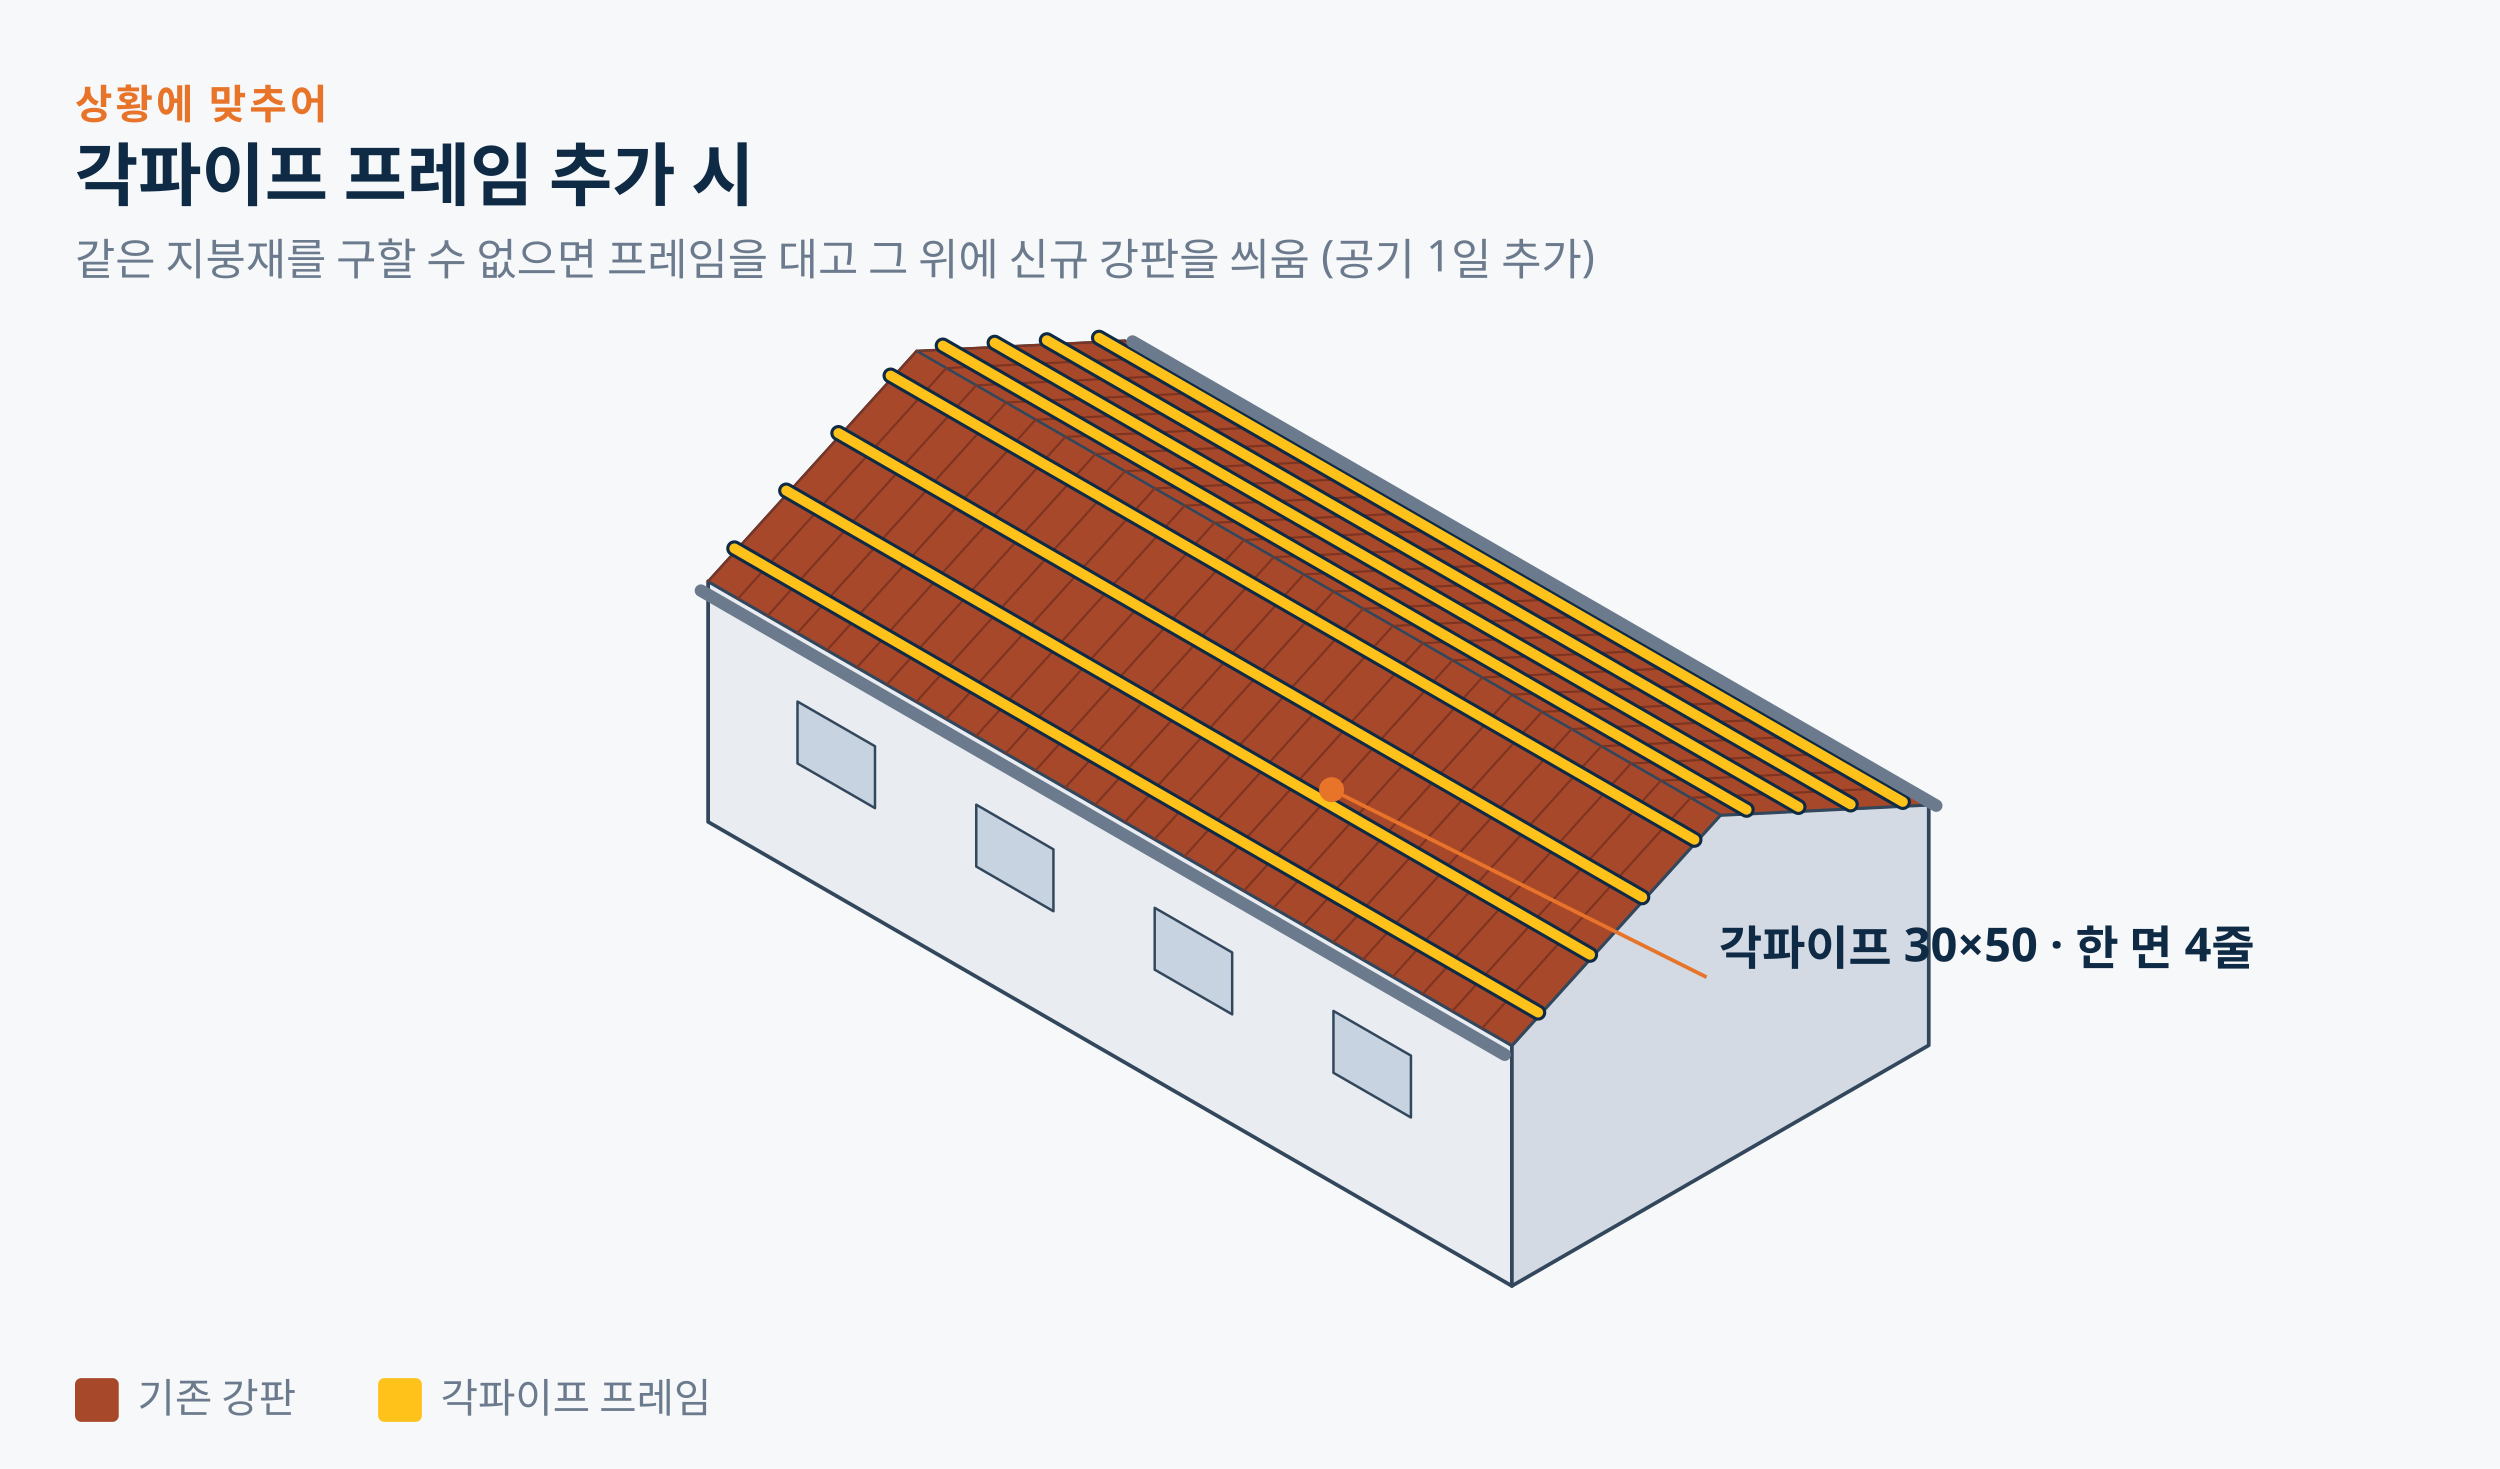
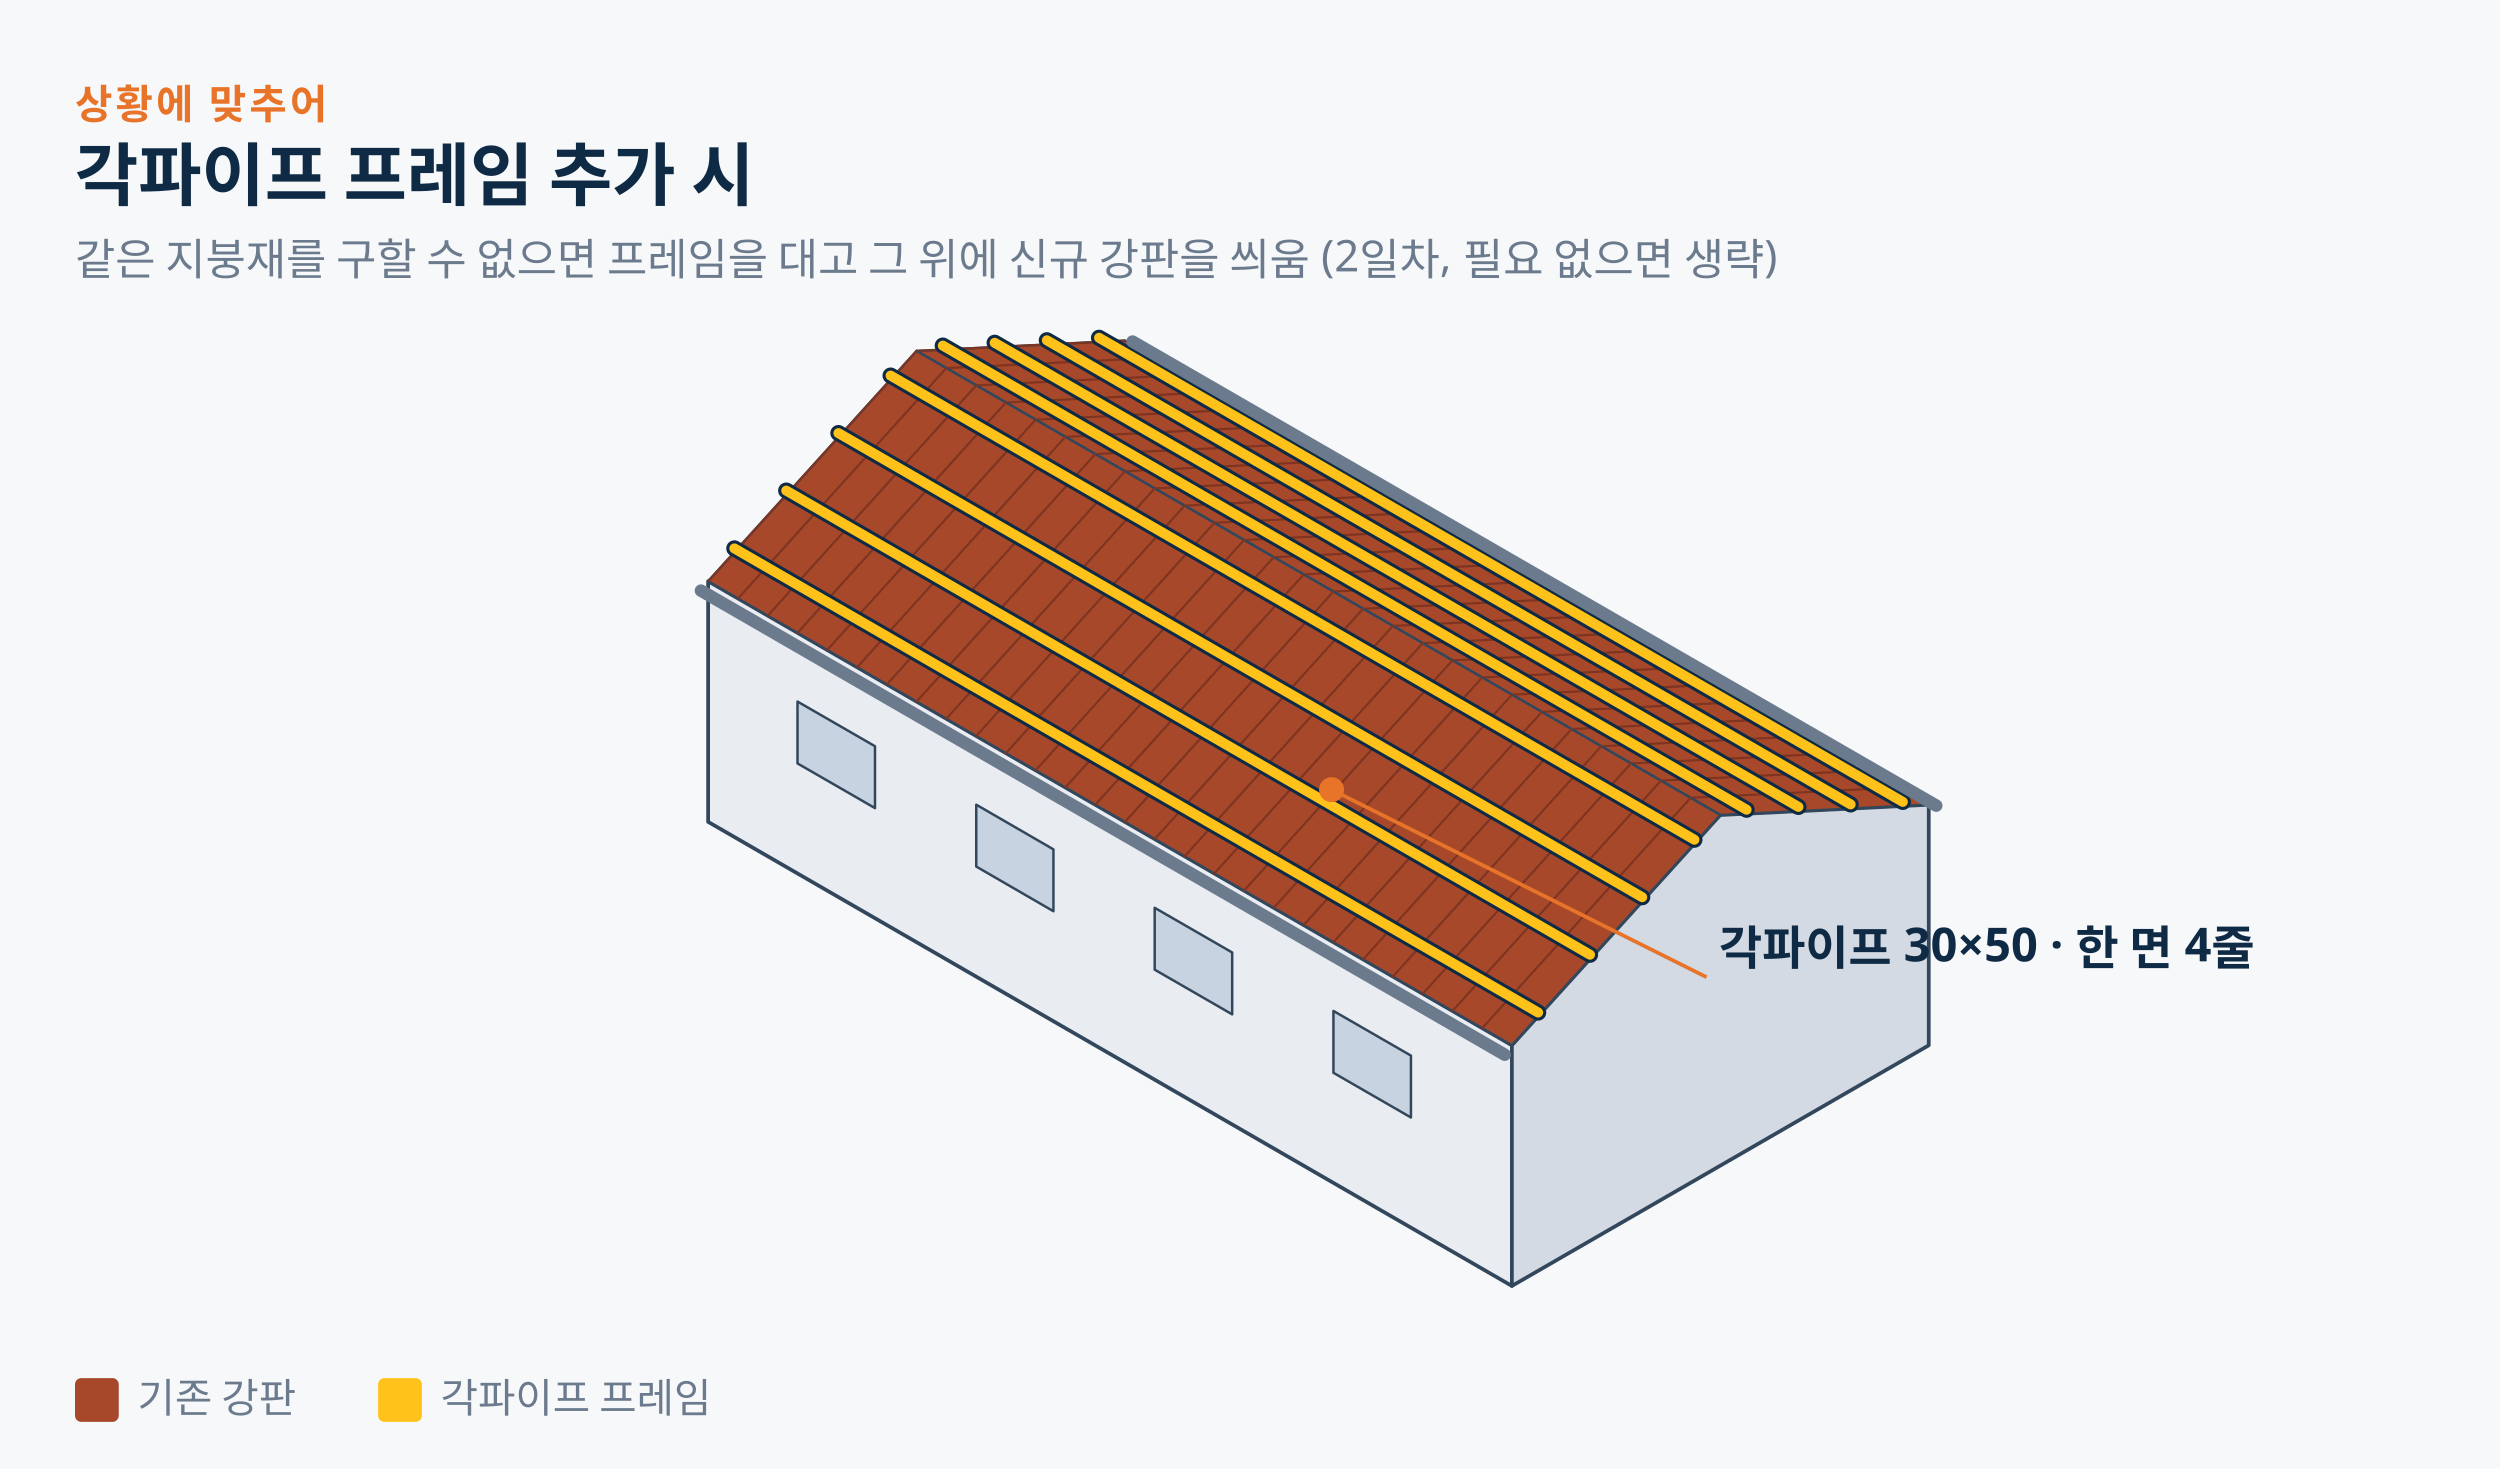
<svg xmlns="http://www.w3.org/2000/svg" viewBox="0 0 800 470" font-family="Pretendard, 'Noto Sans KR', sans-serif">
  <rect width="800" height="470" fill="#F6F8FA" />
  <text x="24" y="38" font-size="13" font-weight="700" fill="#E8742A" letter-spacing="1">상황에 맞추어</text>
  <text x="24" y="64" font-size="22" font-weight="800" fill="#0F2A44">각파이프 프레임 추가 시</text>
-   <text x="24" y="88" font-size="14" fill="#6B7A8C">같은 지붕재를 구할 수 없으면 프레임을 대고 그 위에 신규 강판을 씌움 (공기 1일 추가)</text>
+   <text x="24" y="88" font-size="14" fill="#6B7A8C">같은 지붕재를 구할 수 없으면 프레임을 대고 그 위에 신규 강판을 씌움 (2일차, 필요 없으면 생략)</text>
  <polygon points="226.6,263.0 483.8,411.5 483.8,334.5 226.6,186.0" fill="#E9EDF2" stroke="#33475C" stroke-width="1.2" stroke-linejoin="round" />
  <polygon points="617.2,334.5 483.8,411.5 483.8,334.5 550.5,260.8 617.2,257.5" fill="#D3DAE3" stroke="#33475C" stroke-width="1.2" stroke-linejoin="round" />
  <polygon points="255.2,244.3 280.0,258.6 280.0,238.8 255.2,224.5" fill="#C7D3E0" stroke="#33475C" stroke-width="0.8" stroke-linejoin="round" />
  <polygon points="312.4,277.3 337.1,291.6 337.1,271.8 312.4,257.5" fill="#C7D3E0" stroke="#33475C" stroke-width="0.8" stroke-linejoin="round" />
  <polygon points="369.5,310.3 394.3,324.6 394.3,304.8 369.5,290.5" fill="#C7D3E0" stroke="#33475C" stroke-width="0.8" stroke-linejoin="round" />
  <polygon points="426.7,343.3 451.5,357.6 451.5,337.8 426.7,323.5" fill="#C7D3E0" stroke="#33475C" stroke-width="0.8" stroke-linejoin="round" />
  <polygon points="360.0,109.0 617.2,257.5 550.5,260.8 293.3,112.3" fill="#A8482A" stroke="#33475C" stroke-width="0.8" stroke-linejoin="round" />
  <line x1="360.0" y1="109.0" x2="293.3" y2="112.3" stroke="#7E3420" stroke-width="0.7" stroke-linecap="round" />
  <line x1="369.5" y1="114.5" x2="302.8" y2="117.8" stroke="#7E3420" stroke-width="0.7" stroke-linecap="round" />
  <line x1="379.1" y1="120.0" x2="312.4" y2="123.3" stroke="#7E3420" stroke-width="0.7" stroke-linecap="round" />
  <line x1="388.6" y1="125.5" x2="321.9" y2="128.8" stroke="#7E3420" stroke-width="0.7" stroke-linecap="round" />
  <line x1="398.1" y1="131.0" x2="331.4" y2="134.3" stroke="#7E3420" stroke-width="0.7" stroke-linecap="round" />
  <line x1="407.6" y1="136.5" x2="340.9" y2="139.8" stroke="#7E3420" stroke-width="0.7" stroke-linecap="round" />
  <line x1="417.2" y1="142.0" x2="350.5" y2="145.3" stroke="#7E3420" stroke-width="0.7" stroke-linecap="round" />
  <line x1="426.7" y1="147.5" x2="360.0" y2="150.8" stroke="#7E3420" stroke-width="0.7" stroke-linecap="round" />
  <line x1="436.2" y1="153.0" x2="369.5" y2="156.3" stroke="#7E3420" stroke-width="0.7" stroke-linecap="round" />
  <line x1="445.7" y1="158.5" x2="379.1" y2="161.8" stroke="#7E3420" stroke-width="0.7" stroke-linecap="round" />
  <line x1="455.3" y1="164.0" x2="388.6" y2="167.3" stroke="#7E3420" stroke-width="0.7" stroke-linecap="round" />
  <line x1="464.8" y1="169.5" x2="398.1" y2="172.8" stroke="#7E3420" stroke-width="0.7" stroke-linecap="round" />
  <line x1="474.3" y1="175.0" x2="407.6" y2="178.3" stroke="#7E3420" stroke-width="0.7" stroke-linecap="round" />
  <line x1="483.8" y1="180.5" x2="417.2" y2="183.8" stroke="#7E3420" stroke-width="0.7" stroke-linecap="round" />
  <line x1="493.4" y1="186.0" x2="426.7" y2="189.3" stroke="#7E3420" stroke-width="0.7" stroke-linecap="round" />
  <line x1="502.9" y1="191.5" x2="436.2" y2="194.8" stroke="#7E3420" stroke-width="0.7" stroke-linecap="round" />
  <line x1="512.4" y1="197.0" x2="445.7" y2="200.3" stroke="#7E3420" stroke-width="0.7" stroke-linecap="round" />
  <line x1="521.9" y1="202.5" x2="455.3" y2="205.8" stroke="#7E3420" stroke-width="0.7" stroke-linecap="round" />
  <line x1="531.5" y1="208.0" x2="464.8" y2="211.3" stroke="#7E3420" stroke-width="0.7" stroke-linecap="round" />
  <line x1="541.0" y1="213.5" x2="474.3" y2="216.8" stroke="#7E3420" stroke-width="0.7" stroke-linecap="round" />
  <line x1="550.5" y1="219.0" x2="483.8" y2="222.3" stroke="#7E3420" stroke-width="0.7" stroke-linecap="round" />
  <line x1="560.1" y1="224.5" x2="493.4" y2="227.8" stroke="#7E3420" stroke-width="0.7" stroke-linecap="round" />
  <line x1="569.6" y1="230.0" x2="502.9" y2="233.3" stroke="#7E3420" stroke-width="0.7" stroke-linecap="round" />
  <line x1="579.1" y1="235.5" x2="512.4" y2="238.8" stroke="#7E3420" stroke-width="0.7" stroke-linecap="round" />
  <line x1="588.6" y1="241.0" x2="521.9" y2="244.3" stroke="#7E3420" stroke-width="0.7" stroke-linecap="round" />
  <line x1="598.2" y1="246.5" x2="531.5" y2="249.8" stroke="#7E3420" stroke-width="0.7" stroke-linecap="round" />
  <line x1="607.7" y1="252.0" x2="541.0" y2="255.3" stroke="#7E3420" stroke-width="0.7" stroke-linecap="round" />
  <polygon points="293.3,112.3 550.5,260.8 483.8,334.5 226.6,186.0" fill="#A8482A" stroke="#33475C" stroke-width="0.8" stroke-linejoin="round" />
  <line x1="293.3" y1="112.3" x2="226.6" y2="186.0" stroke="#7E3420" stroke-width="0.7" stroke-linecap="round" />
  <line x1="302.8" y1="117.8" x2="236.2" y2="191.5" stroke="#7E3420" stroke-width="0.7" stroke-linecap="round" />
  <line x1="312.4" y1="123.3" x2="245.7" y2="197.0" stroke="#7E3420" stroke-width="0.7" stroke-linecap="round" />
  <line x1="321.9" y1="128.8" x2="255.2" y2="202.5" stroke="#7E3420" stroke-width="0.7" stroke-linecap="round" />
  <line x1="331.4" y1="134.3" x2="264.7" y2="208.0" stroke="#7E3420" stroke-width="0.7" stroke-linecap="round" />
  <line x1="340.9" y1="139.8" x2="274.3" y2="213.5" stroke="#7E3420" stroke-width="0.7" stroke-linecap="round" />
  <line x1="350.5" y1="145.3" x2="283.8" y2="219.0" stroke="#7E3420" stroke-width="0.7" stroke-linecap="round" />
  <line x1="360.0" y1="150.8" x2="293.3" y2="224.5" stroke="#7E3420" stroke-width="0.7" stroke-linecap="round" />
  <line x1="369.5" y1="156.3" x2="302.8" y2="230.0" stroke="#7E3420" stroke-width="0.7" stroke-linecap="round" />
  <line x1="379.1" y1="161.8" x2="312.4" y2="235.5" stroke="#7E3420" stroke-width="0.7" stroke-linecap="round" />
  <line x1="388.6" y1="167.3" x2="321.9" y2="241.0" stroke="#7E3420" stroke-width="0.7" stroke-linecap="round" />
  <line x1="398.1" y1="172.8" x2="331.4" y2="246.5" stroke="#7E3420" stroke-width="0.7" stroke-linecap="round" />
  <line x1="407.6" y1="178.3" x2="340.9" y2="252.0" stroke="#7E3420" stroke-width="0.7" stroke-linecap="round" />
  <line x1="417.2" y1="183.8" x2="350.5" y2="257.5" stroke="#7E3420" stroke-width="0.7" stroke-linecap="round" />
  <line x1="426.7" y1="189.3" x2="360.0" y2="263.0" stroke="#7E3420" stroke-width="0.7" stroke-linecap="round" />
  <line x1="436.2" y1="194.8" x2="369.5" y2="268.5" stroke="#7E3420" stroke-width="0.7" stroke-linecap="round" />
  <line x1="445.7" y1="200.3" x2="379.1" y2="274.0" stroke="#7E3420" stroke-width="0.7" stroke-linecap="round" />
  <line x1="455.3" y1="205.8" x2="388.6" y2="279.5" stroke="#7E3420" stroke-width="0.7" stroke-linecap="round" />
  <line x1="464.8" y1="211.3" x2="398.1" y2="285.0" stroke="#7E3420" stroke-width="0.7" stroke-linecap="round" />
  <line x1="474.3" y1="216.8" x2="407.6" y2="290.5" stroke="#7E3420" stroke-width="0.7" stroke-linecap="round" />
  <line x1="483.8" y1="222.3" x2="417.2" y2="296.0" stroke="#7E3420" stroke-width="0.7" stroke-linecap="round" />
  <line x1="493.4" y1="227.8" x2="426.7" y2="301.5" stroke="#7E3420" stroke-width="0.7" stroke-linecap="round" />
  <line x1="502.9" y1="233.3" x2="436.2" y2="307.0" stroke="#7E3420" stroke-width="0.7" stroke-linecap="round" />
  <line x1="512.4" y1="238.8" x2="445.7" y2="312.5" stroke="#7E3420" stroke-width="0.7" stroke-linecap="round" />
  <line x1="521.9" y1="244.3" x2="455.3" y2="318.0" stroke="#7E3420" stroke-width="0.7" stroke-linecap="round" />
  <line x1="531.5" y1="249.8" x2="464.8" y2="323.5" stroke="#7E3420" stroke-width="0.7" stroke-linecap="round" />
  <line x1="541.0" y1="255.3" x2="474.3" y2="329.0" stroke="#7E3420" stroke-width="0.7" stroke-linecap="round" />
  <line x1="301.7" y1="110.6" x2="558.9" y2="259.1" stroke="#0F2A44" stroke-width="5.2" stroke-linecap="round" />
  <line x1="301.7" y1="110.6" x2="558.9" y2="259.1" stroke="#FFC21A" stroke-width="3.2" stroke-linecap="round" />
  <line x1="318.3" y1="109.7" x2="575.5" y2="258.2" stroke="#0F2A44" stroke-width="5.2" stroke-linecap="round" />
  <line x1="318.3" y1="109.7" x2="575.5" y2="258.2" stroke="#FFC21A" stroke-width="3.2" stroke-linecap="round" />
  <line x1="335.0" y1="108.9" x2="592.2" y2="257.4" stroke="#0F2A44" stroke-width="5.2" stroke-linecap="round" />
  <line x1="335.0" y1="108.9" x2="592.2" y2="257.4" stroke="#FFC21A" stroke-width="3.2" stroke-linecap="round" />
  <line x1="351.7" y1="108.1" x2="608.9" y2="256.6" stroke="#0F2A44" stroke-width="5.2" stroke-linecap="round" />
  <line x1="351.7" y1="108.1" x2="608.9" y2="256.6" stroke="#FFC21A" stroke-width="3.2" stroke-linecap="round" />
  <line x1="285.0" y1="120.2" x2="542.2" y2="268.7" stroke="#0F2A44" stroke-width="5.2" stroke-linecap="round" />
  <line x1="285.0" y1="120.2" x2="542.2" y2="268.7" stroke="#FFC21A" stroke-width="3.2" stroke-linecap="round" />
  <line x1="268.3" y1="138.6" x2="525.5" y2="287.1" stroke="#0F2A44" stroke-width="5.2" stroke-linecap="round" />
  <line x1="268.3" y1="138.6" x2="525.5" y2="287.1" stroke="#FFC21A" stroke-width="3.2" stroke-linecap="round" />
  <line x1="251.6" y1="157.0" x2="508.8" y2="305.5" stroke="#0F2A44" stroke-width="5.2" stroke-linecap="round" />
  <line x1="251.6" y1="157.0" x2="508.8" y2="305.5" stroke="#FFC21A" stroke-width="3.2" stroke-linecap="round" />
  <line x1="235.0" y1="175.5" x2="492.2" y2="324.0" stroke="#0F2A44" stroke-width="5.2" stroke-linecap="round" />
  <line x1="235.0" y1="175.5" x2="492.2" y2="324.0" stroke="#FFC21A" stroke-width="3.2" stroke-linecap="round" />
  <line x1="224.3" y1="189.0" x2="481.5" y2="337.5" stroke="#6B7A8C" stroke-width="4" stroke-linecap="round" />
  <line x1="362.4" y1="109.3" x2="619.6" y2="257.8" stroke="#6B7A8C" stroke-width="4" stroke-linecap="round" />
  <circle cx="426.1" cy="252.7" r="4" fill="#E8742A" />
  <line x1="426.1" y1="252.7" x2="546.1" y2="312.7" stroke="#E8742A" stroke-width="1.2" />
  <text x="550.1" y="308.7" text-anchor="start" font-size="15" font-weight="700" fill="#0F2A44">각파이프 30×50 · 한 면 4줄</text>
  <rect x="24" y="441" width="14" height="14" rx="2" fill="#A8482A" />
  <text x="44" y="452" font-size="13" fill="#6B7A8C">기존 강판</text>
  <rect x="121" y="441" width="14" height="14" rx="2" fill="#FFC21A" />
  <text x="141" y="452" font-size="13" fill="#6B7A8C">각파이프 프레임</text>
</svg>
